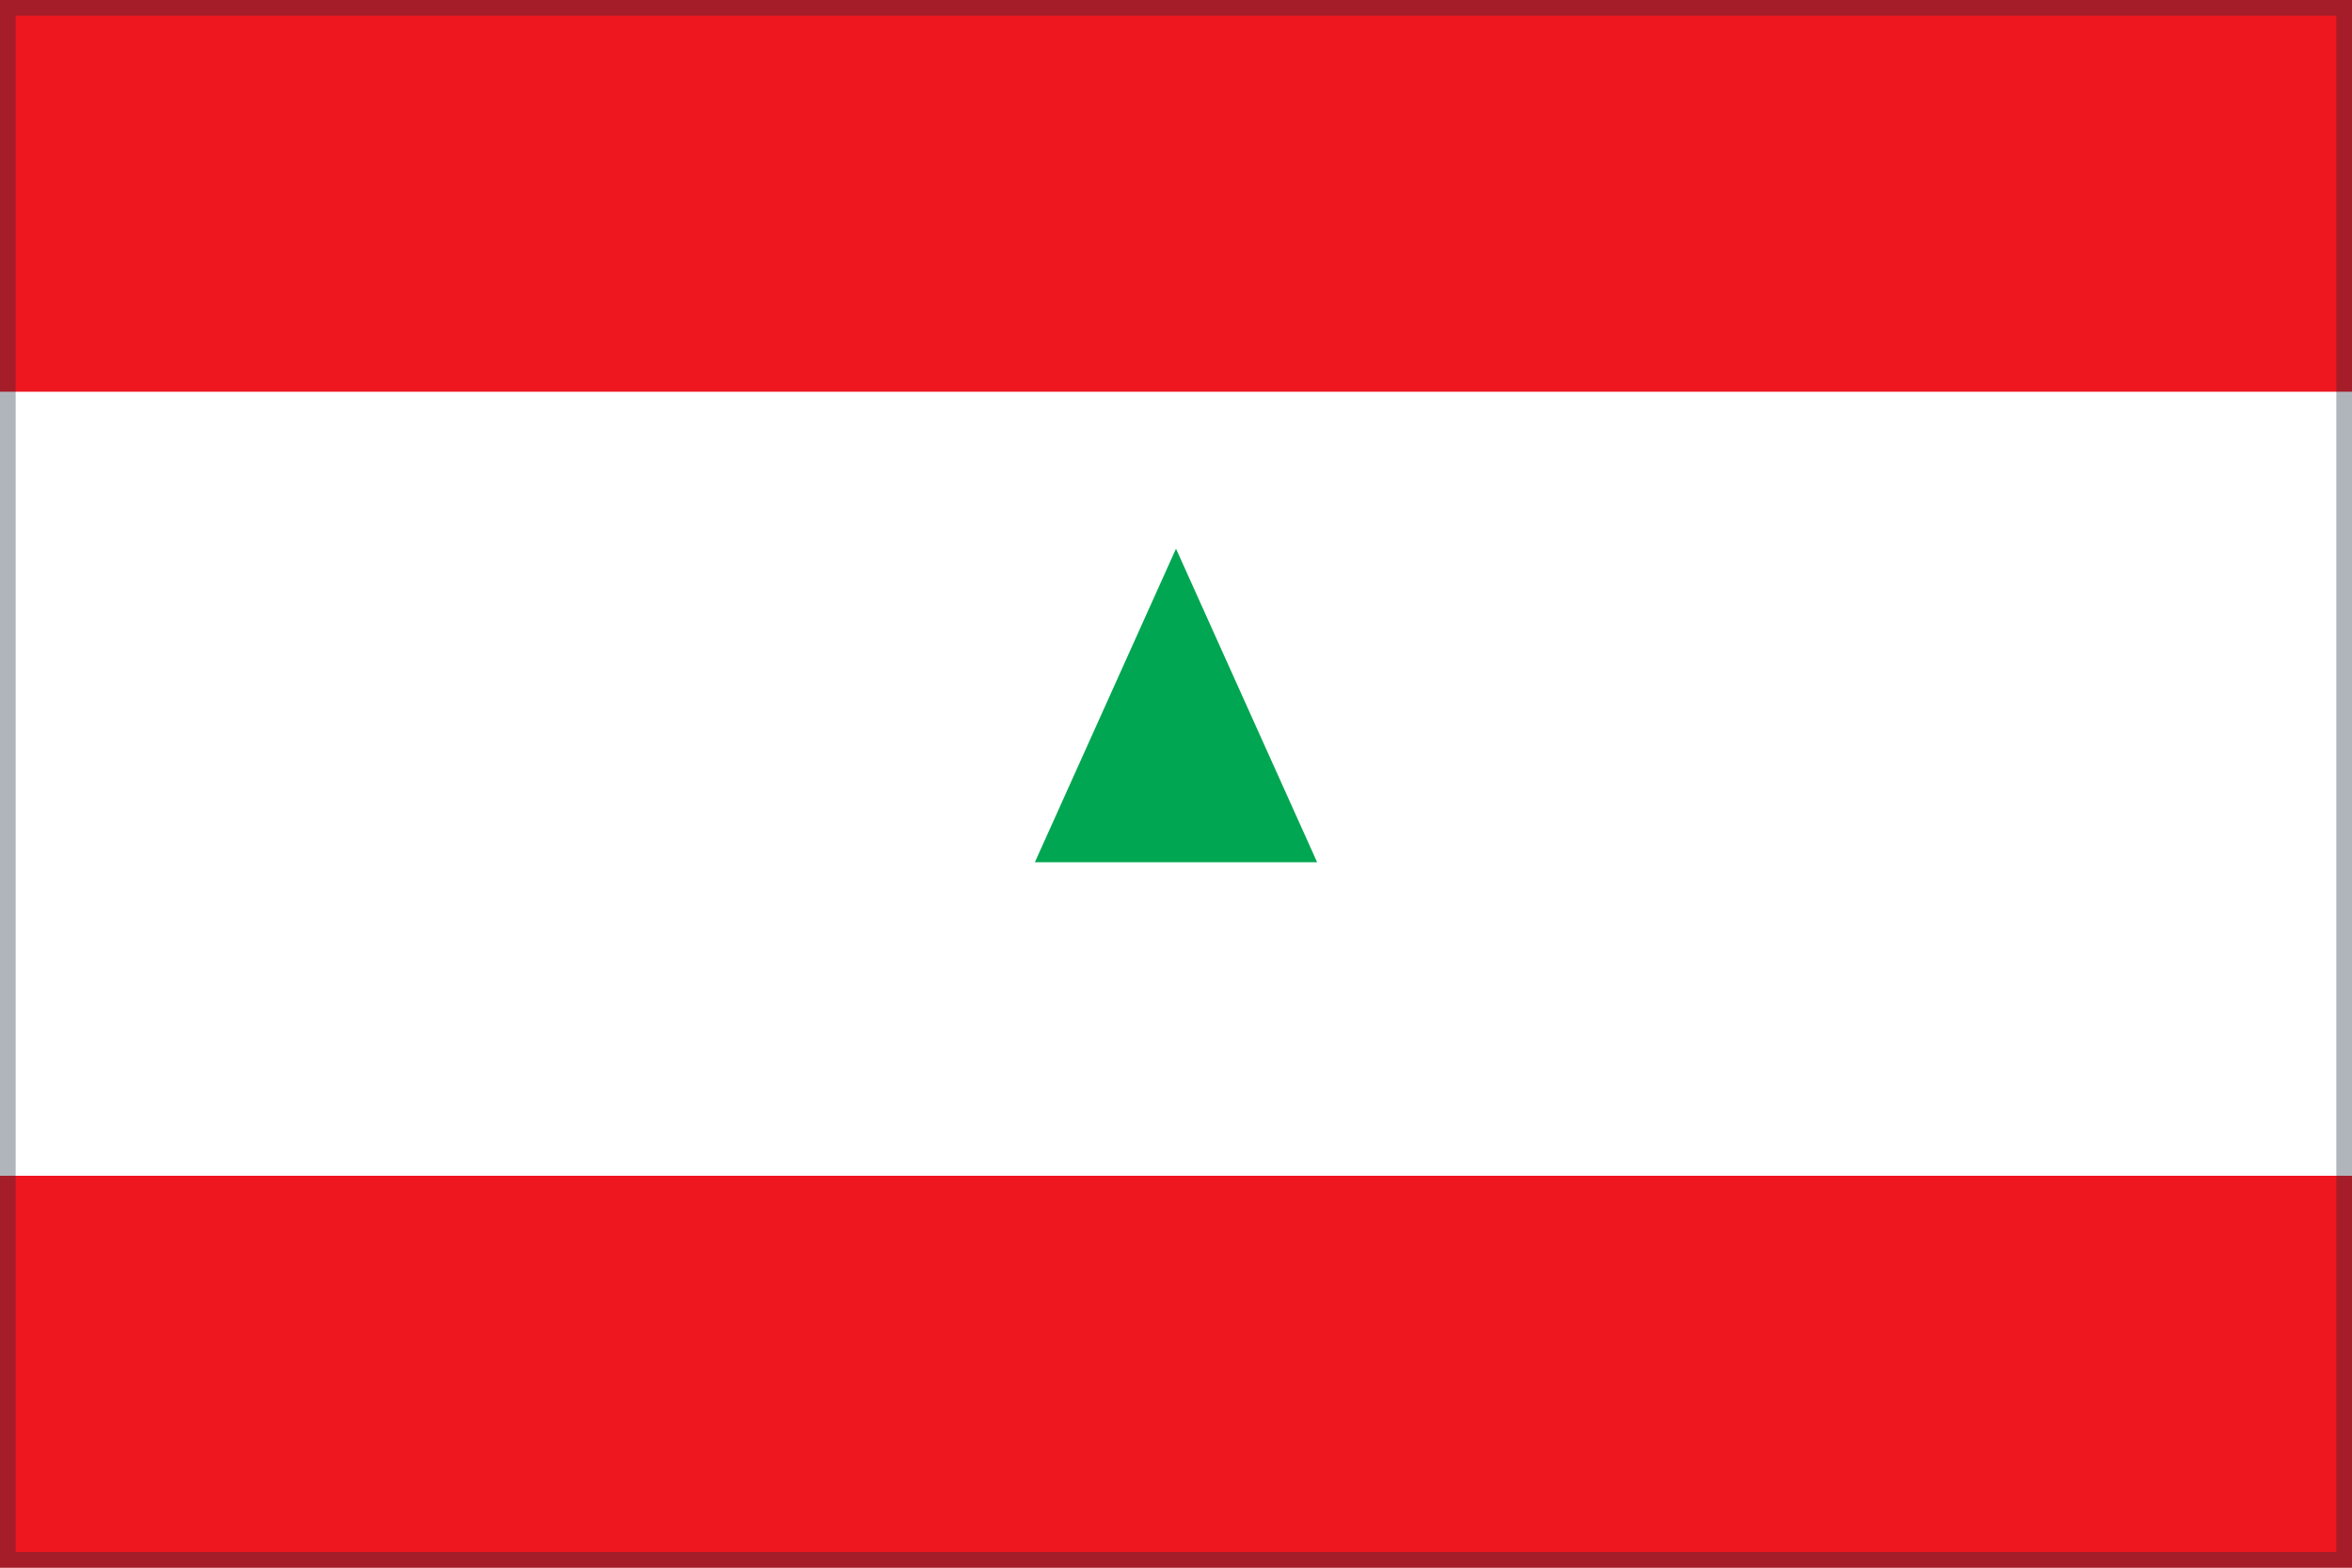
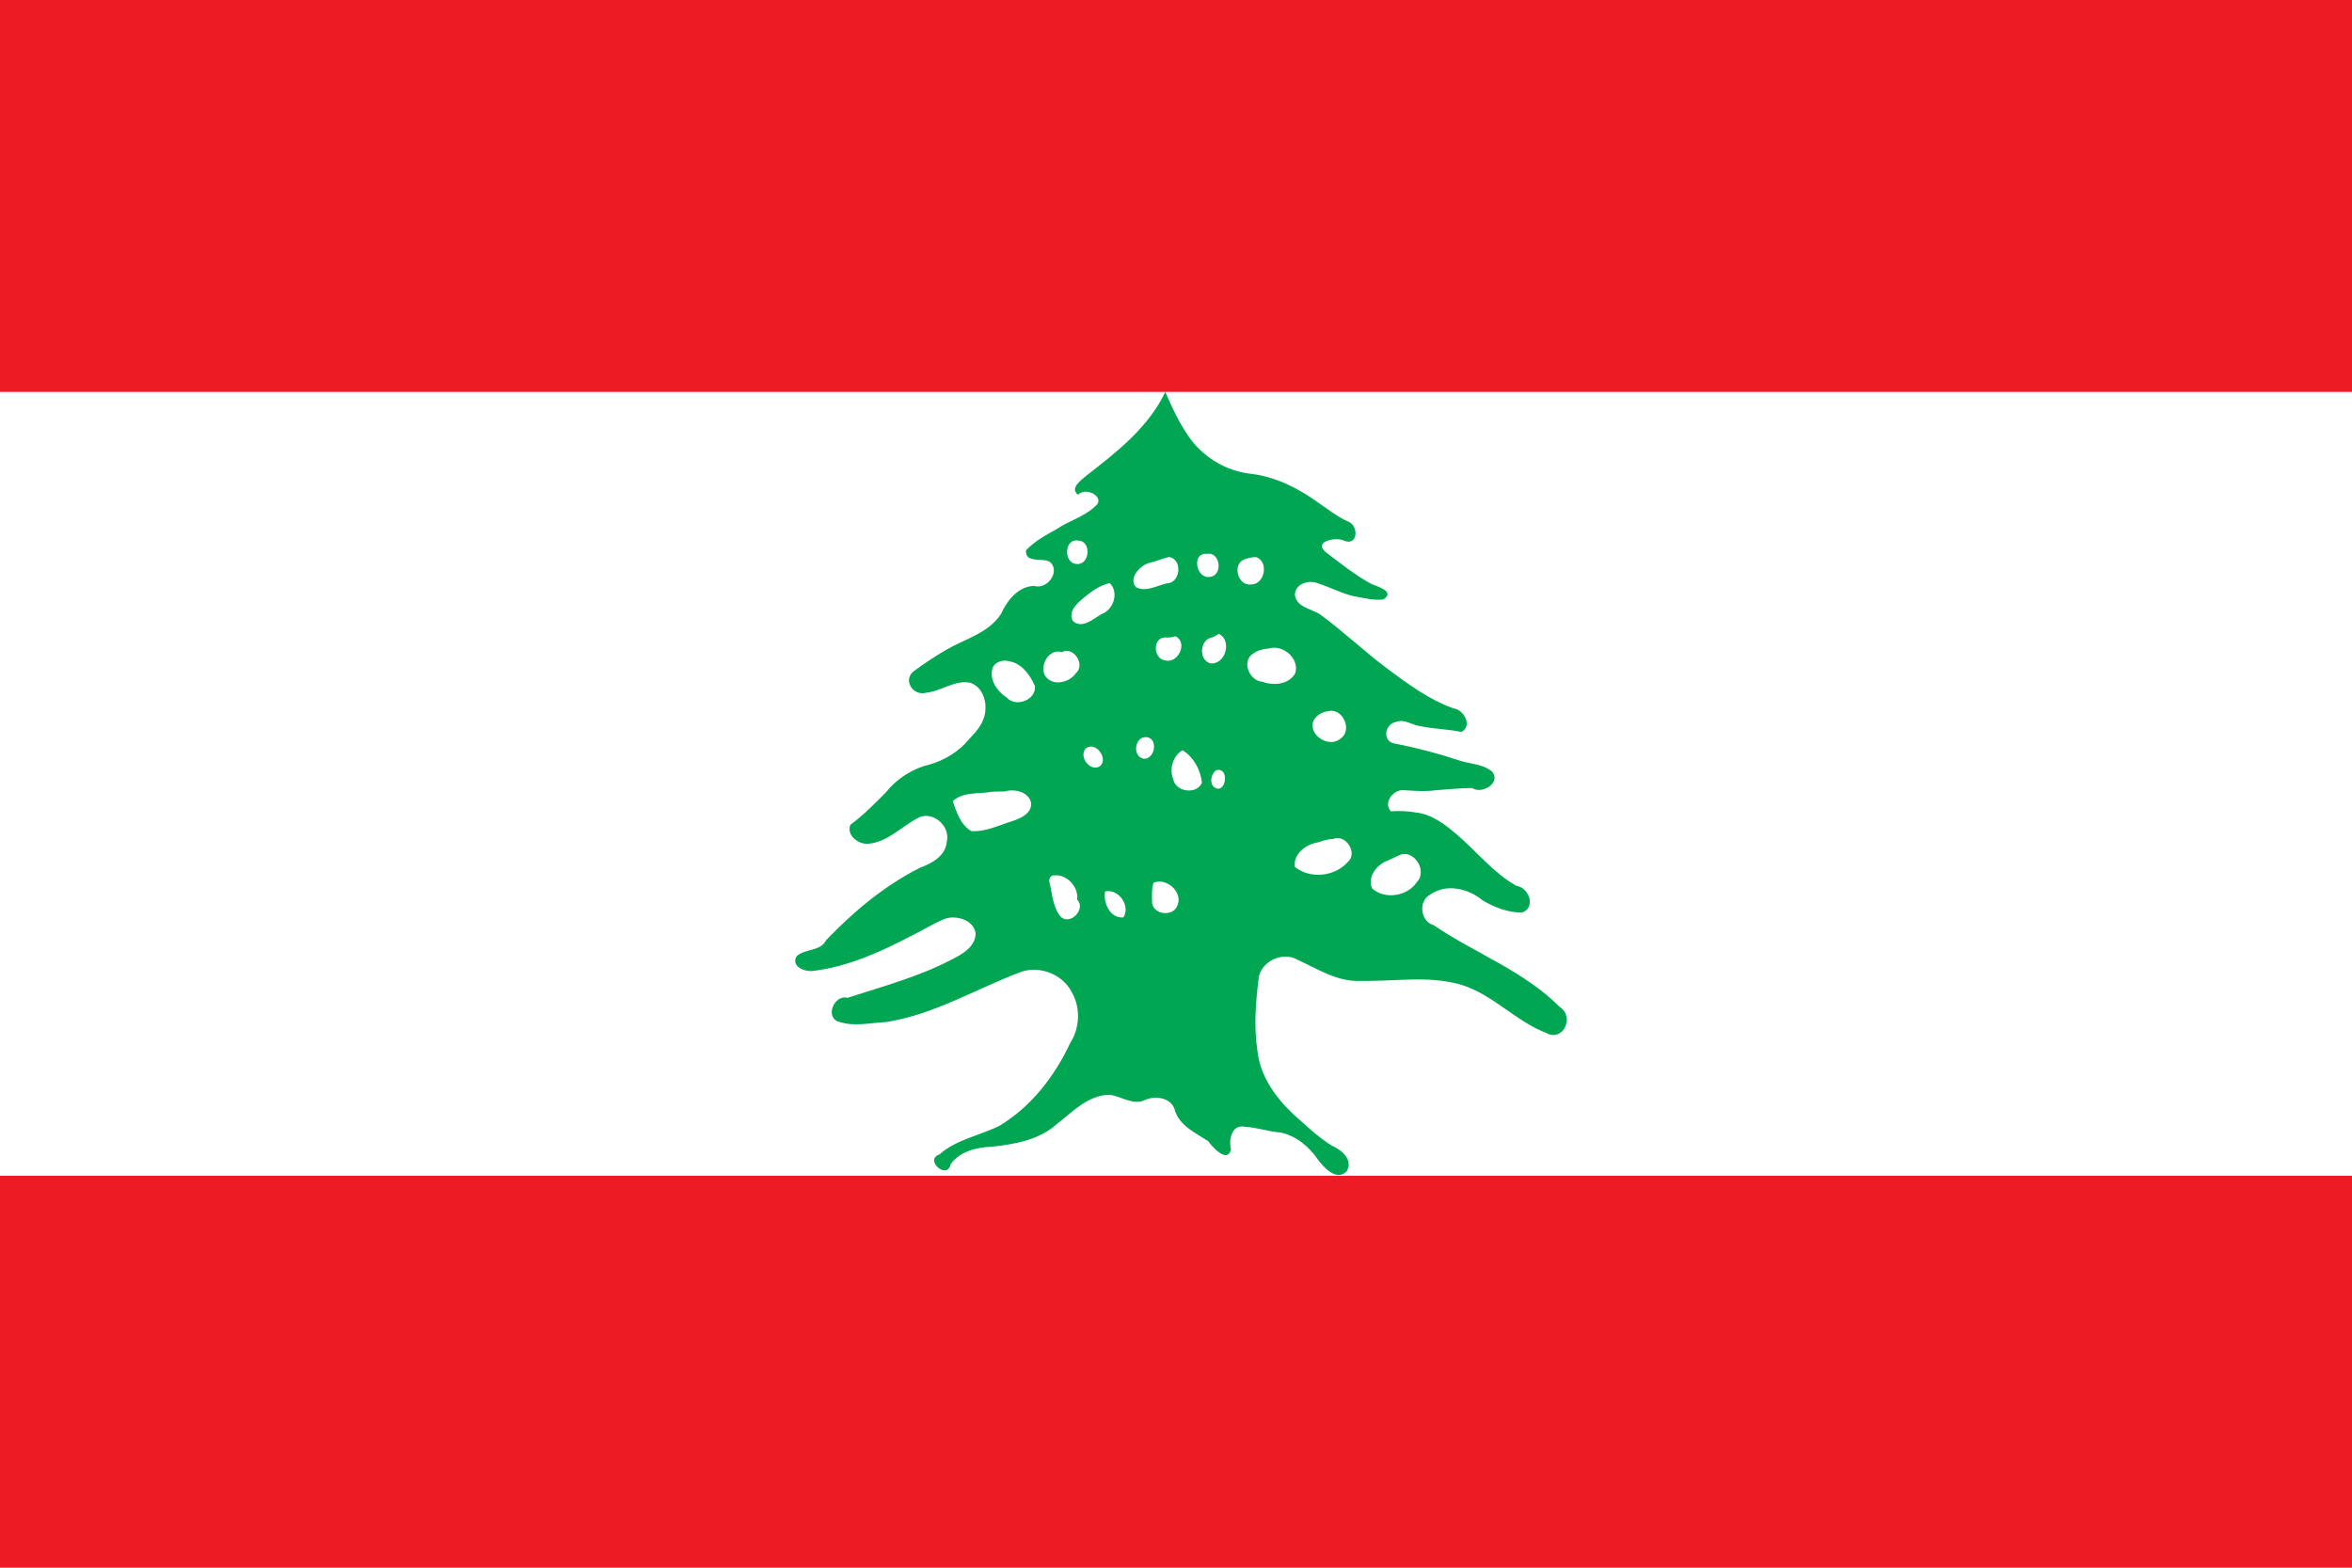
- <svg xmlns="http://www.w3.org/2000/svg" viewBox="0 0 300 200" width="300" height="200" preserveAspectRatio="xMidYMid meet">
-   <rect x="0" y="0" width="300" height="50.0" fill="#EE161F" />
-   <rect x="0" y="50.0" width="300" height="100.0" fill="#FFFFFF" />
-   <rect x="0" y="150.0" width="300" height="50.0" fill="#EE161F" />
-   <polygon points="150.0,70.0 132.0,110 168,110" fill="#00A651" />
-   <rect x="1" y="1" width="298" height="198" fill="none" stroke="rgba(30,45,60,0.35)" stroke-width="2" />
+ <svg xmlns="http://www.w3.org/2000/svg" viewBox="0 0 750 500">
+   <rect fill="#ed1c24" width="750" height="500" />
+   <rect fill="#fff" y="125" width="750" height="250" />
+   <path fill="#00a651" d="M 371.589,125 C 366.223,136.3 356.117,144.198 346.458,151.672 C 344.869,153.059 340.918,155.747 343.785,157.793 C 346.24,155.048 352.98,158.683 349.063,161.633 C 345.554,164.918 340.723,166.12 336.827,168.83 C 333.377,170.704 329.878,172.662 327.142,175.531 C 326.956,180.013 332.704,177.532 335.036,179.4 C 338.074,182.647 333.748,188.121 329.762,186.869 C 324.665,187.025 321.144,191.51 319.217,195.789 C 315.23,201.955 307.674,203.78 301.66,207.289 C 298.218,209.295 294.879,211.515 291.675,213.856 C 287.544,216.68 291.138,222.272 295.533,220.9 C 300.277,220.427 304.546,216.699 309.458,217.773 C 313.913,219.338 315.163,225.16 313.645,229.225 C 312.521,232.479 309.796,234.772 307.613,237.314 C 304.068,240.904 299.434,243.235 294.546,244.347 C 289.823,245.932 285.578,248.826 282.48,252.732 C 278.884,256.352 275.302,260.031 271.169,263.049 C 269.864,266.381 273.548,269.218 276.62,269.13 C 283.092,268.722 287.578,263.425 293.09,260.703 C 297.665,258.647 303.048,263.577 301.929,268.343 C 301.575,272.979 297.234,275.332 293.375,276.758 C 282.029,282.462 272.178,290.733 263.431,299.859 C 261.622,303.549 256.648,302.463 253.97,305.035 C 252.226,308.29 256.604,310.007 259.216,309.672 C 270.441,308.322 280.915,303.578 290.838,298.358 C 294.528,296.593 297.993,294.271 301.83,292.865 C 305.433,291.975 310.458,293.542 311.103,297.643 C 311.098,301.972 306.809,304.37 303.412,306.062 C 292.937,311.565 281.441,314.608 270.244,318.246 C 266.053,317.074 262.895,324.531 267.493,325.872 C 272.355,327.54 277.524,326.203 282.498,325.984 C 297.876,323.628 311.326,315.307 325.702,309.927 C 331.678,307.979 338.732,310.698 341.682,316.298 C 344.645,321.289 344.374,327.853 341.248,332.703 C 336.308,343.271 328.798,352.985 318.716,359.061 C 312.388,362.194 305.001,363.393 299.578,368.19 C 294.561,369.843 302.092,376.621 303.181,371.242 C 306.195,367.131 311.511,365.902 316.334,365.732 C 323.581,364.943 331.277,363.606 336.908,358.589 C 341.957,354.669 346.932,349.261 353.787,349.176 C 357.575,349.626 361.322,352.67 365.17,350.812 C 368.536,349.272 373.818,350.174 374.697,354.314 C 376.304,359.156 381.295,361.359 385.253,363.95 C 386.686,365.962 391.446,371.15 392.544,366.576 C 391.658,363.313 392.924,358.321 397.204,359.411 C 400.942,359.578 404.504,360.957 408.236,361.183 C 413.205,362.212 417.349,365.613 420.171,369.721 C 422.112,372.401 426.363,377.007 429.522,373.453 C 431.482,369.777 427.741,366.711 424.694,365.398 C 420.252,362.646 416.455,358.98 412.571,355.509 C 406.847,350.163 401.902,343.363 400.994,335.376 C 399.762,327.413 400.41,319.291 401.449,311.349 C 402.757,306.236 409.296,303.445 413.867,306.162 C 420.3,309.097 426.688,313.297 434.063,312.841 C 444.72,313.071 455.671,311.03 466.085,314.119 C 476.22,317.311 483.466,325.863 493.338,329.564 C 495.548,330.907 498.375,329.629 499.185,327.269 C 500.163,325.148 499.473,322.434 497.429,321.225 C 485.988,309.676 470.351,304.066 457.114,295.041 C 452.946,293.983 452.187,287.278 456.04,285.342 C 461.105,281.661 468.272,283.374 472.766,287.17 C 476.561,289.393 480.837,291.058 485.289,291.062 C 489.85,289.634 487.639,283.035 483.555,282.538 C 476.156,278.361 470.857,271.505 464.446,266.072 C 460.756,262.947 456.716,259.783 451.756,259.176 C 449.045,258.683 446.271,258.575 443.524,258.759 C 440.948,255.959 444.381,251.672 447.712,252.023 C 451.131,252.253 454.53,252.507 457.944,252.031 C 461.759,251.752 465.571,251.357 469.399,251.331 C 472.49,253.435 478.666,249.8 475.877,246.171 C 472.83,243.501 468.423,243.733 464.782,242.363 C 458.385,240.264 451.876,238.568 445.285,237.238 C 440.673,236.963 441.242,230.894 445.295,230.224 C 447.947,229.235 450.253,231.273 452.799,231.589 C 457.147,232.523 461.637,232.511 465.983,233.458 C 469.668,231.639 466.819,226.256 463.486,225.942 C 455.62,223.129 448.823,218.053 442.178,213.115 C 434.841,207.597 428.185,201.216 420.758,195.826 C 418.064,194.156 413.647,193.675 412.938,189.975 C 412.688,186.57 416.695,185.02 419.536,185.816 C 423.566,187.006 427.322,189.078 431.43,190.096 C 434.653,190.644 437.975,191.597 441.082,191.191 C 445.025,188.714 439.391,187.13 437.351,186.271 C 432.094,183.435 427.422,179.657 422.691,176.055 C 418.693,172.642 426.082,171.134 428.624,172.448 C 432.874,174.226 433.358,168.033 430.182,166.475 C 426.439,164.883 423.22,162.241 419.826,159.937 C 413.693,155.572 406.747,152.116 399.208,151.156 C 390.756,150.307 382.867,145.446 378.383,138.218 C 375.603,134.099 373.562,129.544 371.589,125 z M 343.832,172.418 C 348.188,172.547 347.519,180.398 343.23,179.874 C 339.065,179.606 339.32,171.574 343.832,172.418 z M 384.922,176.646 C 389.161,175.887 390.059,183.623 385.824,183.986 C 381.411,184.776 379.776,176.156 384.922,176.646 z M 372.887,177.654 C 377.185,178.499 376.42,185.986 372.083,186.051 C 368.91,186.758 365.49,188.923 362.28,187.3 C 359.67,184.539 363.443,180.456 366.357,179.559 C 368.592,179.108 370.648,178.093 372.887,177.654 z M 400.586,177.686 C 404.727,179.197 403.266,186.508 398.898,186.415 C 394.767,186.968 392.844,180.077 396.696,178.443 C 397.943,178.001 399.249,177.628 400.586,177.686 z M 353.861,185.98 C 356.906,188.878 355.108,194.47 351.353,195.807 C 348.647,197.313 344.957,200.874 342.009,197.944 C 340.409,194.365 344.424,191.669 346.786,189.683 C 348.893,188.044 351.219,186.557 353.861,185.98 z M 388.639,202.143 C 392.999,204.202 390.786,212.059 386.001,211.571 C 382.071,210.575 382.584,203.834 386.542,203.297 C 387.291,203.01 387.977,202.589 388.639,202.143 z M 374.805,202.924 C 378.882,204.833 375.769,211.638 371.662,210.657 C 367.403,210.157 367.482,202.67 372.178,203.346 C 373.063,203.302 373.977,203.28 374.805,202.924 z M 404.627,206.826 C 409.096,205.44 414.477,210.044 413.026,214.713 C 411.035,218.333 406.109,218.791 402.581,217.438 C 398.53,217.238 395.805,211.148 399.414,208.569 C 400.908,207.441 402.79,206.977 404.627,206.826 z M 338.611,207.997 C 342.306,205.987 346.23,212.029 343.087,214.695 C 341.006,217.755 335.66,219.005 333.303,215.602 C 331.345,212.278 334.511,206.693 338.611,207.997 z M 321.561,210.859 C 325.753,211.433 328.485,215.24 330.034,218.866 C 330.412,223.284 323.893,225.708 321.049,222.493 C 317.851,220.487 315.052,216.361 316.728,212.532 C 317.761,211.012 319.819,210.384 321.561,210.859 z M 423.564,226.828 C 428.114,225.629 431.417,232.899 427.51,235.53 C 423.938,238.774 416.994,234.476 418.856,229.847 C 419.782,228.131 421.634,226.99 423.564,226.828 z M 365.66,235.121 C 369.475,235.607 368.239,242.218 364.712,241.996 C 360.926,241.295 361.793,234.748 365.66,235.121 z M 346.31,238.633 C 349.421,236.432 353.434,241.805 350.846,244.309 C 347.744,246.494 343.72,241.206 346.31,238.633 z M 377.076,239.284 C 380.682,241.475 382.823,245.561 383.272,249.684 C 381.543,253.536 374.869,252.607 374.116,248.505 C 372.796,245.261 374.013,241.088 377.076,239.284 z M 387.813,245.658 C 392.461,244.491 390.793,254.205 386.912,250.835 C 385.623,249.304 386.313,246.784 387.813,245.658 z M 320.381,252.423 C 323.459,251.522 327.945,252.469 328.794,256.001 C 329.153,259.32 325.503,261.047 322.828,261.87 C 318.541,263.192 314.349,265.364 309.739,265.072 C 306.284,263.097 305.043,259.056 303.811,255.531 C 307.146,252.404 312.056,253.322 316.19,252.539 C 317.586,252.468 318.984,252.433 320.381,252.423 z M 424.98,267.643 C 428.906,265.719 433.127,271.95 429.841,274.86 C 425.731,279.592 417.816,280.471 412.901,276.496 C 412.31,272.309 416.492,269.268 420.208,268.667 C 421.771,268.225 423.324,267.566 424.98,267.643 z M 447.044,272.424 C 451.505,271.657 455.018,278.02 451.833,281.313 C 448.818,285.858 441.629,287.05 437.519,283.324 C 435.917,279.556 439.167,275.629 442.627,274.42 C 444.114,273.787 445.522,272.976 447.044,272.424 z M 336.104,279.189 C 340.234,278.781 344.018,282.88 343.476,286.952 C 346.467,289.894 341.171,295.376 338.192,292.329 C 335.567,289.148 335.581,284.833 334.564,281.026 C 334.519,280.18 335.145,279.085 336.104,279.189 z M 367.814,281.563 C 372.084,279.717 377.609,284.826 375.284,289.151 C 373.624,292.673 367.148,291.492 367.363,287.412 C 367.352,285.46 367.195,283.459 367.814,281.563 z M 352.386,284.327 C 356.668,283.346 360.597,288.896 358.217,292.6 C 353.948,292.98 351.732,287.913 352.386,284.327 z" />
</svg>
